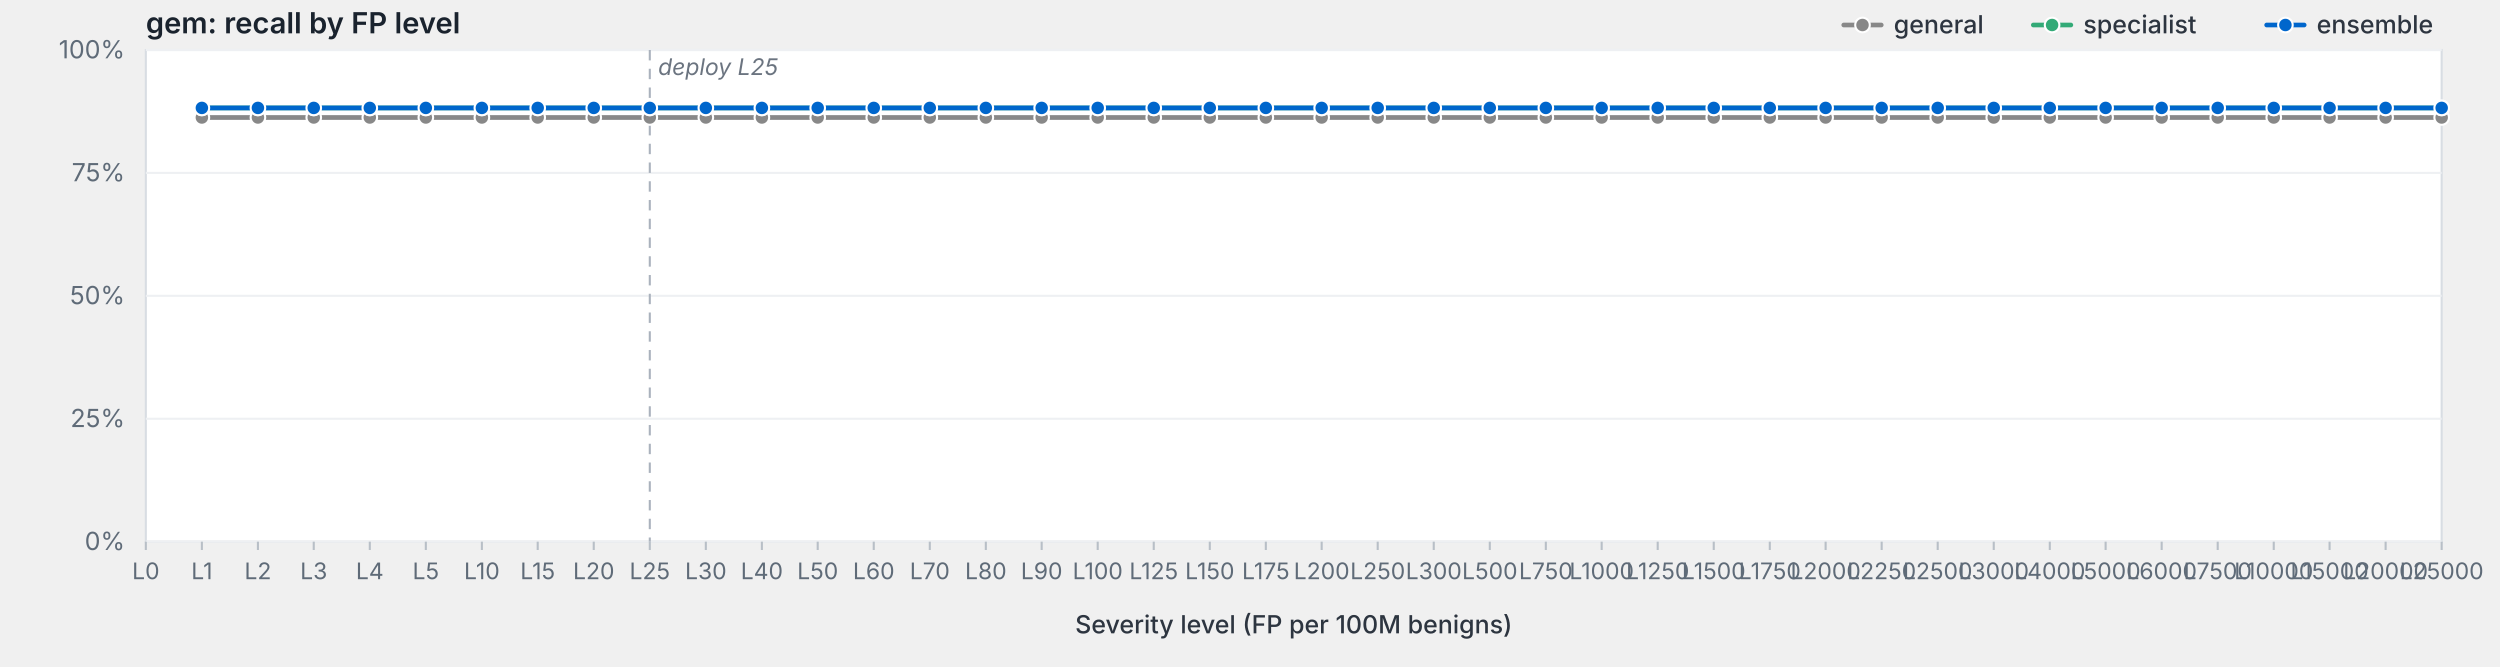
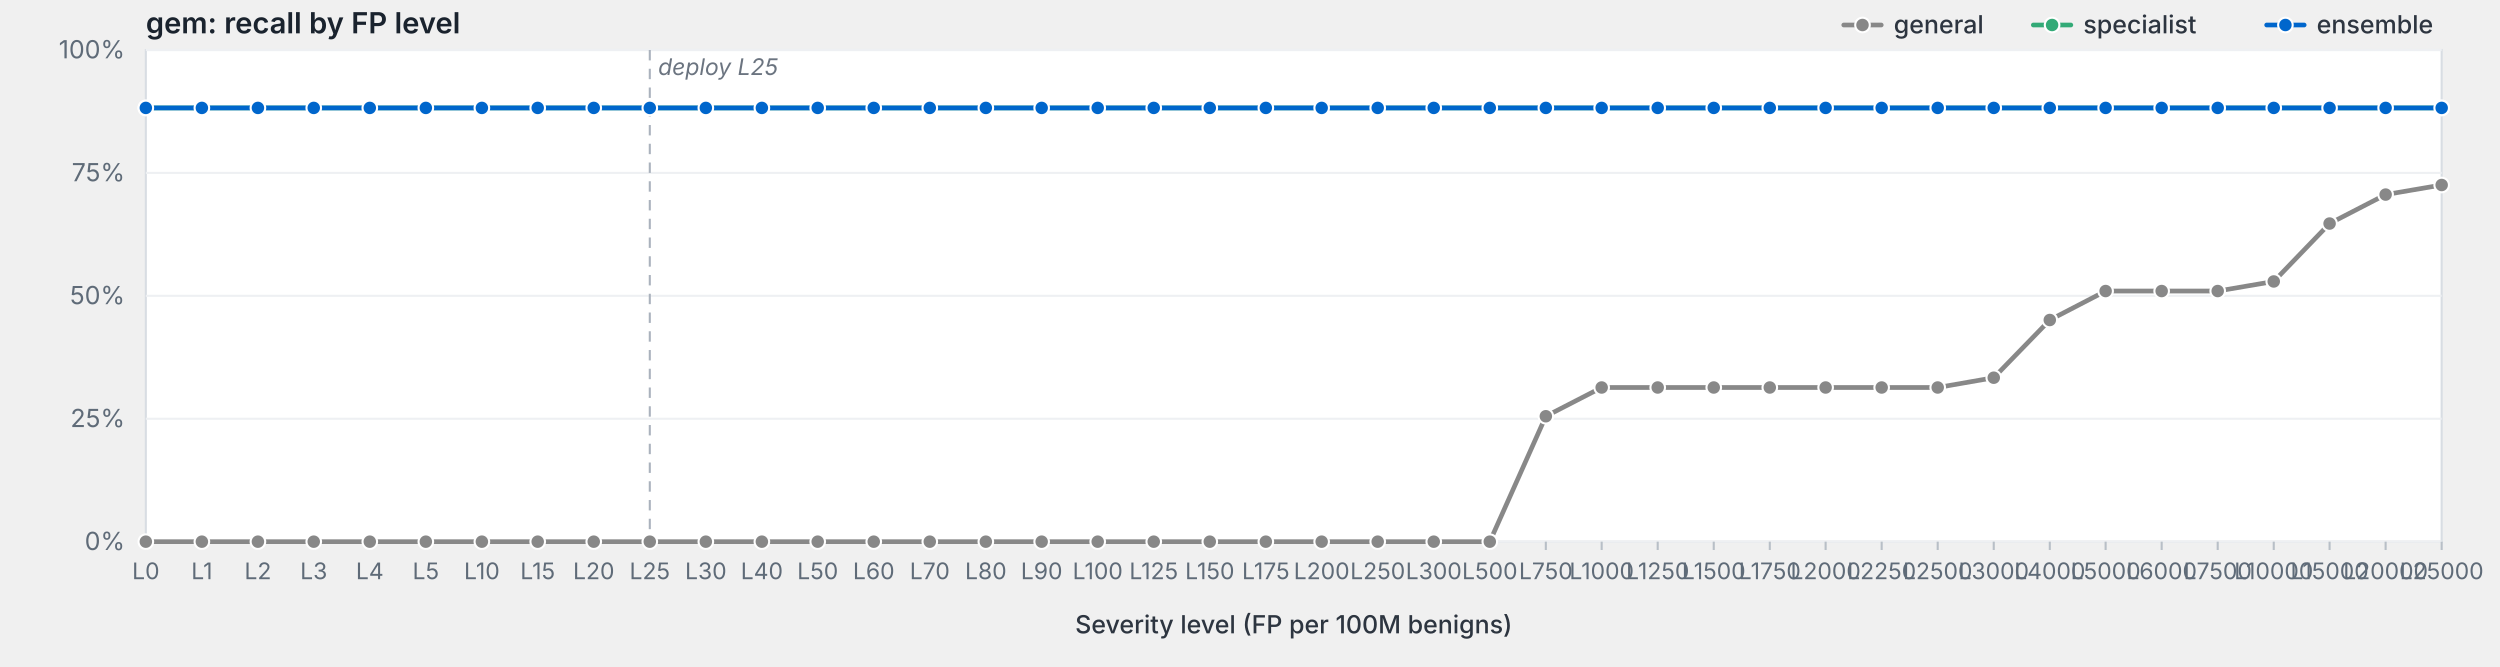
<svg xmlns="http://www.w3.org/2000/svg" viewBox="0 0 1200 320" width="1200" height="320" preserveAspectRatio="xMidYMid meet" role="img" aria-label="gem: recall by FP level">
  <style>svg { background: #fdfdfd; }.frame { fill: #fff; stroke: #d8dde3; stroke-width: 1; }.grid { stroke: #eef0f3; stroke-width: 1; }.tick { stroke: #b8bfc7; stroke-width: 1; }.axis-label { fill: #5f6b78; font-family: -apple-system, BlinkMacSystemFont, "Segoe UI", system-ui, sans-serif; font-size: 12px; }.x-label { fill: #5f6b78; font-family: -apple-system, BlinkMacSystemFont, "Segoe UI", system-ui, sans-serif; font-size: 11px; }.axis-title { fill: #2d3540; font-family: -apple-system, BlinkMacSystemFont, "Segoe UI", system-ui, sans-serif; font-size: 12px; font-weight: 500; }.title { fill: #1a232e; font-family: -apple-system, BlinkMacSystemFont, "Segoe UI", system-ui, sans-serif; font-size: 14px; font-weight: 600; }.deploy-marker { stroke: #aab2bd; stroke-width: 1; stroke-dasharray: 5,4; }.deploy-label { fill: #6b7480; font-family: -apple-system, BlinkMacSystemFont, "Segoe UI", system-ui, sans-serif; font-size: 11px; font-style: italic; }.curve { fill: none; stroke-width: 2.25; stroke-linejoin: round; stroke-linecap: round; }.marker { stroke: #fff; stroke-width: 1; }.legend-text { fill: #2d3540; font-family: -apple-system, BlinkMacSystemFont, "Segoe UI", system-ui, sans-serif; font-size: 12px; font-weight: 500; }</style>
  <text class="title" x="70" y="16">gem: recall by FP level</text>
  <rect class="frame" x="70" y="24" width="1102" height="236" />
  <line class="grid" x1="70" y1="260.0" x2="1172" y2="260.0" />
  <text class="axis-label" x="60" y="264.0" text-anchor="end">0%</text>
  <line class="grid" x1="70" y1="201.0" x2="1172" y2="201.0" />
  <text class="axis-label" x="60" y="205.0" text-anchor="end">25%</text>
  <line class="grid" x1="70" y1="142.0" x2="1172" y2="142.0" />
  <text class="axis-label" x="60" y="146.0" text-anchor="end">50%</text>
  <line class="grid" x1="70" y1="83.0" x2="1172" y2="83.0" />
  <text class="axis-label" x="60" y="87.0" text-anchor="end">75%</text>
  <line class="grid" x1="70" y1="24.0" x2="1172" y2="24.0" />
  <text class="axis-label" x="60" y="28.0" text-anchor="end">100%</text>
  <line class="deploy-marker" x1="311.9" y1="24" x2="311.9" y2="260" />
  <text class="deploy-label" x="315.9" y="36" text-anchor="start">deploy L25</text>
  <line class="tick" x1="70.0" y1="260" x2="70.0" y2="264" />
  <text class="x-label" x="70.0" y="278" text-anchor="middle">L0</text>
  <line class="tick" x1="96.9" y1="260" x2="96.9" y2="264" />
  <text class="x-label" x="96.9" y="278" text-anchor="middle">L1</text>
  <line class="tick" x1="123.8" y1="260" x2="123.8" y2="264" />
  <text class="x-label" x="123.8" y="278" text-anchor="middle">L2</text>
  <line class="tick" x1="150.6" y1="260" x2="150.6" y2="264" />
  <text class="x-label" x="150.6" y="278" text-anchor="middle">L3</text>
  <line class="tick" x1="177.5" y1="260" x2="177.5" y2="264" />
  <text class="x-label" x="177.5" y="278" text-anchor="middle">L4</text>
  <line class="tick" x1="204.4" y1="260" x2="204.4" y2="264" />
  <text class="x-label" x="204.4" y="278" text-anchor="middle">L5</text>
  <line class="tick" x1="231.3" y1="260" x2="231.3" y2="264" />
  <text class="x-label" x="231.3" y="278" text-anchor="middle">L10</text>
  <line class="tick" x1="258.1" y1="260" x2="258.1" y2="264" />
  <text class="x-label" x="258.1" y="278" text-anchor="middle">L15</text>
  <line class="tick" x1="285.0" y1="260" x2="285.0" y2="264" />
  <text class="x-label" x="285.0" y="278" text-anchor="middle">L20</text>
  <line class="tick" x1="311.9" y1="260" x2="311.9" y2="264" />
  <text class="x-label" x="311.9" y="278" text-anchor="middle">L25</text>
  <line class="tick" x1="338.8" y1="260" x2="338.8" y2="264" />
  <text class="x-label" x="338.8" y="278" text-anchor="middle">L30</text>
  <line class="tick" x1="365.7" y1="260" x2="365.7" y2="264" />
  <text class="x-label" x="365.7" y="278" text-anchor="middle">L40</text>
  <line class="tick" x1="392.5" y1="260" x2="392.5" y2="264" />
  <text class="x-label" x="392.5" y="278" text-anchor="middle">L50</text>
  <line class="tick" x1="419.4" y1="260" x2="419.4" y2="264" />
  <text class="x-label" x="419.4" y="278" text-anchor="middle">L60</text>
  <line class="tick" x1="446.3" y1="260" x2="446.3" y2="264" />
  <text class="x-label" x="446.3" y="278" text-anchor="middle">L70</text>
  <line class="tick" x1="473.2" y1="260" x2="473.2" y2="264" />
  <text class="x-label" x="473.2" y="278" text-anchor="middle">L80</text>
  <line class="tick" x1="500.0" y1="260" x2="500.0" y2="264" />
  <text class="x-label" x="500.0" y="278" text-anchor="middle">L90</text>
  <line class="tick" x1="526.9" y1="260" x2="526.9" y2="264" />
  <text class="x-label" x="526.9" y="278" text-anchor="middle">L100</text>
  <line class="tick" x1="553.8" y1="260" x2="553.8" y2="264" />
  <text class="x-label" x="553.8" y="278" text-anchor="middle">L125</text>
  <line class="tick" x1="580.7" y1="260" x2="580.7" y2="264" />
  <text class="x-label" x="580.7" y="278" text-anchor="middle">L150</text>
  <line class="tick" x1="607.6" y1="260" x2="607.6" y2="264" />
  <text class="x-label" x="607.6" y="278" text-anchor="middle">L175</text>
  <line class="tick" x1="634.4" y1="260" x2="634.4" y2="264" />
  <text class="x-label" x="634.4" y="278" text-anchor="middle">L200</text>
  <line class="tick" x1="661.3" y1="260" x2="661.3" y2="264" />
  <text class="x-label" x="661.3" y="278" text-anchor="middle">L250</text>
  <line class="tick" x1="688.2" y1="260" x2="688.2" y2="264" />
  <text class="x-label" x="688.2" y="278" text-anchor="middle">L300</text>
  <line class="tick" x1="715.1" y1="260" x2="715.1" y2="264" />
  <text class="x-label" x="715.1" y="278" text-anchor="middle">L500</text>
  <line class="tick" x1="742.0" y1="260" x2="742.0" y2="264" />
  <text class="x-label" x="742.0" y="278" text-anchor="middle">L750</text>
  <line class="tick" x1="768.8" y1="260" x2="768.8" y2="264" />
  <text class="x-label" x="768.8" y="278" text-anchor="middle">L1000</text>
  <line class="tick" x1="795.7" y1="260" x2="795.7" y2="264" />
  <text class="x-label" x="795.7" y="278" text-anchor="middle">L1250</text>
  <line class="tick" x1="822.6" y1="260" x2="822.6" y2="264" />
  <text class="x-label" x="822.6" y="278" text-anchor="middle">L1500</text>
  <line class="tick" x1="849.5" y1="260" x2="849.5" y2="264" />
  <text class="x-label" x="849.5" y="278" text-anchor="middle">L1750</text>
  <line class="tick" x1="876.3" y1="260" x2="876.3" y2="264" />
  <text class="x-label" x="876.3" y="278" text-anchor="middle">L2000</text>
  <line class="tick" x1="903.2" y1="260" x2="903.2" y2="264" />
  <text class="x-label" x="903.2" y="278" text-anchor="middle">L2250</text>
  <line class="tick" x1="930.1" y1="260" x2="930.1" y2="264" />
  <text class="x-label" x="930.1" y="278" text-anchor="middle">L2500</text>
  <line class="tick" x1="957.0" y1="260" x2="957.0" y2="264" />
  <text class="x-label" x="957.0" y="278" text-anchor="middle">L3000</text>
  <line class="tick" x1="983.9" y1="260" x2="983.9" y2="264" />
  <text class="x-label" x="983.9" y="278" text-anchor="middle">L4000</text>
  <line class="tick" x1="1010.7" y1="260" x2="1010.7" y2="264" />
  <text class="x-label" x="1010.7" y="278" text-anchor="middle">L5000</text>
  <line class="tick" x1="1037.6" y1="260" x2="1037.6" y2="264" />
  <text class="x-label" x="1037.6" y="278" text-anchor="middle">L6000</text>
  <line class="tick" x1="1064.5" y1="260" x2="1064.5" y2="264" />
  <text class="x-label" x="1064.5" y="278" text-anchor="middle">L7500</text>
  <line class="tick" x1="1091.4" y1="260" x2="1091.4" y2="264" />
  <text class="x-label" x="1091.4" y="278" text-anchor="middle">L10000</text>
  <line class="tick" x1="1118.2" y1="260" x2="1118.2" y2="264" />
  <text class="x-label" x="1118.2" y="278" text-anchor="middle">L15000</text>
  <line class="tick" x1="1145.1" y1="260" x2="1145.1" y2="264" />
  <text class="x-label" x="1145.1" y="278" text-anchor="middle">L20000</text>
  <line class="tick" x1="1172.0" y1="260" x2="1172.0" y2="264" />
  <text class="x-label" x="1172.0" y="278" text-anchor="middle">L25000</text>
  <text class="axis-title" x="621.0" y="304" text-anchor="middle">Severity level (FP per 100M benigns)</text>
-   <path class="curve" d="M96.9,56.4 L123.8,56.4 L150.6,56.4 L177.5,56.4 L204.4,56.4 L231.3,56.4 L258.1,56.4 L285.0,56.4 L311.9,56.4 L338.8,56.4 L365.7,56.4 L392.5,56.4 L419.4,56.4 L446.3,56.4 L473.2,56.4 L500.0,56.4 L526.9,56.4 L553.8,56.4 L580.7,56.4 L607.6,56.4 L634.4,56.4 L661.3,56.4 L688.2,56.4 L715.1,56.4 L742.0,56.4 L768.8,56.4 L795.7,56.4 L822.6,56.4 L849.5,56.4 L876.3,56.4 L903.2,56.4 L930.1,56.4 L957.0,56.4 L983.9,56.4 L1010.7,56.4 L1037.6,56.4 L1064.5,56.4 L1091.4,56.4 L1118.2,56.4 L1145.1,56.4 L1172.0,56.4" stroke="#888" />
-   <circle class="marker" cx="96.9" cy="56.4" r="3.5" fill="#888" />
-   <circle class="marker" cx="123.8" cy="56.4" r="3.5" fill="#888" />
-   <circle class="marker" cx="150.6" cy="56.4" r="3.5" fill="#888" />
-   <circle class="marker" cx="177.5" cy="56.4" r="3.5" fill="#888" />
-   <circle class="marker" cx="204.4" cy="56.4" r="3.5" fill="#888" />
-   <circle class="marker" cx="231.3" cy="56.4" r="3.5" fill="#888" />
-   <circle class="marker" cx="258.1" cy="56.4" r="3.5" fill="#888" />
-   <circle class="marker" cx="285.0" cy="56.4" r="3.5" fill="#888" />
-   <circle class="marker" cx="311.9" cy="56.4" r="3.5" fill="#888" />
-   <circle class="marker" cx="338.8" cy="56.4" r="3.5" fill="#888" />
-   <circle class="marker" cx="365.7" cy="56.4" r="3.5" fill="#888" />
-   <circle class="marker" cx="392.5" cy="56.4" r="3.5" fill="#888" />
-   <circle class="marker" cx="419.4" cy="56.4" r="3.5" fill="#888" />
-   <circle class="marker" cx="446.3" cy="56.4" r="3.5" fill="#888" />
-   <circle class="marker" cx="473.2" cy="56.4" r="3.5" fill="#888" />
-   <circle class="marker" cx="500.0" cy="56.4" r="3.5" fill="#888" />
-   <circle class="marker" cx="526.9" cy="56.4" r="3.5" fill="#888" />
-   <circle class="marker" cx="553.8" cy="56.4" r="3.5" fill="#888" />
-   <circle class="marker" cx="580.7" cy="56.4" r="3.5" fill="#888" />
-   <circle class="marker" cx="607.6" cy="56.4" r="3.5" fill="#888" />
-   <circle class="marker" cx="634.4" cy="56.4" r="3.5" fill="#888" />
-   <circle class="marker" cx="661.3" cy="56.4" r="3.5" fill="#888" />
-   <circle class="marker" cx="688.2" cy="56.4" r="3.5" fill="#888" />
-   <circle class="marker" cx="715.1" cy="56.4" r="3.5" fill="#888" />
-   <circle class="marker" cx="742.0" cy="56.4" r="3.5" fill="#888" />
-   <circle class="marker" cx="768.8" cy="56.4" r="3.5" fill="#888" />
-   <circle class="marker" cx="795.7" cy="56.4" r="3.5" fill="#888" />
-   <circle class="marker" cx="822.6" cy="56.4" r="3.5" fill="#888" />
-   <circle class="marker" cx="849.5" cy="56.4" r="3.5" fill="#888" />
-   <circle class="marker" cx="876.3" cy="56.4" r="3.5" fill="#888" />
-   <circle class="marker" cx="903.2" cy="56.4" r="3.5" fill="#888" />
-   <circle class="marker" cx="930.1" cy="56.4" r="3.5" fill="#888" />
-   <circle class="marker" cx="957.0" cy="56.4" r="3.5" fill="#888" />
-   <circle class="marker" cx="983.9" cy="56.4" r="3.5" fill="#888" />
-   <circle class="marker" cx="1010.7" cy="56.4" r="3.5" fill="#888" />
-   <circle class="marker" cx="1037.6" cy="56.4" r="3.5" fill="#888" />
-   <circle class="marker" cx="1064.5" cy="56.4" r="3.5" fill="#888" />
-   <circle class="marker" cx="1091.4" cy="56.4" r="3.5" fill="#888" />
-   <circle class="marker" cx="1118.2" cy="56.4" r="3.5" fill="#888" />
-   <circle class="marker" cx="1145.1" cy="56.4" r="3.5" fill="#888" />
-   <circle class="marker" cx="1172.0" cy="56.4" r="3.5" fill="#888" />
-   <path class="curve" d="M96.9,51.8 L123.8,51.8 L150.6,51.8 L177.5,51.8 L204.4,51.8 L231.3,51.8 L258.1,51.8 L285.0,51.8 L311.9,51.8 L338.8,51.8 L365.7,51.8 L392.5,51.8 L419.4,51.8 L446.3,51.8 L473.2,51.8 L500.0,51.8 L526.9,51.8 L553.8,51.8 L580.7,51.8 L607.6,51.8 L634.4,51.8 L661.3,51.8 L688.2,51.8 L715.1,51.8 L742.0,51.8 L768.8,51.8 L795.7,51.8 L822.6,51.8 L849.5,51.8 L876.3,51.8 L903.2,51.8 L930.1,51.8 L957.0,51.8 L983.9,51.8 L1010.7,51.8 L1037.6,51.8 L1064.5,51.8 L1091.4,51.8 L1118.2,51.8 L1145.1,51.8 L1172.0,51.8" stroke="#3a7" />
+   <path class="curve" d="M70.0,260.0 L96.9,260.0 L123.8,260.0 L150.6,260.0 L177.5,260.0 L204.4,260.0 L231.3,260.0 L258.1,260.0 L285.0,260.0 L311.9,260.0 L338.8,260.0 L365.7,260.0 L392.5,260.0 L419.4,260.0 L446.3,260.0 L473.2,260.0 L500.0,260.0 L526.9,260.0 L553.8,260.0 L580.7,260.0 L607.6,260.0 L634.4,260.0 L661.3,260.0 L688.2,260.0 L715.1,260.0 L742.0,199.8 L768.8,186.0 L795.7,186.0 L822.6,186.0 L849.5,186.0 L876.3,186.0 L903.2,186.0 L930.1,186.0 L957.0,181.3 L983.9,153.6 L1010.7,139.7 L1037.6,139.7 L1064.5,139.7 L1091.4,135.1 L1118.2,107.3 L1145.1,93.4 L1172.0,88.8" stroke="#888" />
+   <circle class="marker" cx="70.0" cy="260.0" r="3.5" fill="#888" />
+   <circle class="marker" cx="96.9" cy="260.0" r="3.5" fill="#888" />
+   <circle class="marker" cx="123.8" cy="260.0" r="3.5" fill="#888" />
+   <circle class="marker" cx="150.6" cy="260.0" r="3.5" fill="#888" />
+   <circle class="marker" cx="177.5" cy="260.0" r="3.5" fill="#888" />
+   <circle class="marker" cx="204.4" cy="260.0" r="3.5" fill="#888" />
+   <circle class="marker" cx="231.3" cy="260.0" r="3.5" fill="#888" />
+   <circle class="marker" cx="258.1" cy="260.0" r="3.5" fill="#888" />
+   <circle class="marker" cx="285.0" cy="260.0" r="3.5" fill="#888" />
+   <circle class="marker" cx="311.9" cy="260.0" r="3.5" fill="#888" />
+   <circle class="marker" cx="338.8" cy="260.0" r="3.5" fill="#888" />
+   <circle class="marker" cx="365.7" cy="260.0" r="3.5" fill="#888" />
+   <circle class="marker" cx="392.5" cy="260.0" r="3.5" fill="#888" />
+   <circle class="marker" cx="419.4" cy="260.0" r="3.5" fill="#888" />
+   <circle class="marker" cx="446.3" cy="260.0" r="3.5" fill="#888" />
+   <circle class="marker" cx="473.2" cy="260.0" r="3.5" fill="#888" />
+   <circle class="marker" cx="500.0" cy="260.0" r="3.5" fill="#888" />
+   <circle class="marker" cx="526.9" cy="260.0" r="3.5" fill="#888" />
+   <circle class="marker" cx="553.8" cy="260.0" r="3.5" fill="#888" />
+   <circle class="marker" cx="580.7" cy="260.0" r="3.5" fill="#888" />
+   <circle class="marker" cx="607.6" cy="260.0" r="3.5" fill="#888" />
+   <circle class="marker" cx="634.4" cy="260.0" r="3.5" fill="#888" />
+   <circle class="marker" cx="661.3" cy="260.0" r="3.5" fill="#888" />
+   <circle class="marker" cx="688.2" cy="260.0" r="3.5" fill="#888" />
+   <circle class="marker" cx="715.1" cy="260.0" r="3.5" fill="#888" />
+   <circle class="marker" cx="742.0" cy="199.8" r="3.5" fill="#888" />
+   <circle class="marker" cx="768.8" cy="186.0" r="3.5" fill="#888" />
+   <circle class="marker" cx="795.7" cy="186.0" r="3.5" fill="#888" />
+   <circle class="marker" cx="822.6" cy="186.0" r="3.5" fill="#888" />
+   <circle class="marker" cx="849.5" cy="186.0" r="3.5" fill="#888" />
+   <circle class="marker" cx="876.3" cy="186.0" r="3.5" fill="#888" />
+   <circle class="marker" cx="903.2" cy="186.0" r="3.5" fill="#888" />
+   <circle class="marker" cx="930.1" cy="186.0" r="3.5" fill="#888" />
+   <circle class="marker" cx="957.0" cy="181.3" r="3.5" fill="#888" />
+   <circle class="marker" cx="983.9" cy="153.6" r="3.5" fill="#888" />
+   <circle class="marker" cx="1010.7" cy="139.7" r="3.5" fill="#888" />
+   <circle class="marker" cx="1037.6" cy="139.7" r="3.5" fill="#888" />
+   <circle class="marker" cx="1064.5" cy="139.7" r="3.5" fill="#888" />
+   <circle class="marker" cx="1091.4" cy="135.1" r="3.5" fill="#888" />
+   <circle class="marker" cx="1118.2" cy="107.3" r="3.5" fill="#888" />
+   <circle class="marker" cx="1145.1" cy="93.4" r="3.5" fill="#888" />
+   <circle class="marker" cx="1172.0" cy="88.8" r="3.5" fill="#888" />
+   <path class="curve" d="M70.0,51.8 L96.9,51.8 L123.8,51.8 L150.6,51.8 L177.5,51.8 L204.4,51.8 L231.3,51.8 L258.1,51.8 L285.0,51.8 L311.9,51.8 L338.8,51.8 L365.7,51.8 L392.5,51.8 L419.4,51.8 L446.3,51.8 L473.2,51.8 L500.0,51.8 L526.9,51.8 L553.8,51.8 L580.7,51.8 L607.6,51.8 L634.4,51.8 L661.3,51.8 L688.2,51.8 L715.1,51.8 L742.0,51.8 L768.8,51.8 L795.7,51.8 L822.6,51.8 L849.5,51.8 L876.3,51.8 L903.2,51.8 L930.1,51.8 L957.0,51.8 L983.9,51.8 L1010.7,51.8 L1037.6,51.8 L1064.5,51.8 L1091.4,51.8 L1118.2,51.8 L1145.1,51.8 L1172.0,51.8" stroke="#3a7" />
+   <circle class="marker" cx="70.0" cy="51.8" r="3.5" fill="#3a7" />
  <circle class="marker" cx="96.9" cy="51.8" r="3.5" fill="#3a7" />
  <circle class="marker" cx="123.8" cy="51.8" r="3.5" fill="#3a7" />
  <circle class="marker" cx="150.6" cy="51.8" r="3.5" fill="#3a7" />
  <circle class="marker" cx="177.5" cy="51.8" r="3.5" fill="#3a7" />
  <circle class="marker" cx="204.4" cy="51.8" r="3.5" fill="#3a7" />
  <circle class="marker" cx="231.3" cy="51.8" r="3.5" fill="#3a7" />
  <circle class="marker" cx="258.1" cy="51.8" r="3.5" fill="#3a7" />
  <circle class="marker" cx="285.0" cy="51.8" r="3.5" fill="#3a7" />
  <circle class="marker" cx="311.9" cy="51.8" r="3.5" fill="#3a7" />
  <circle class="marker" cx="338.8" cy="51.8" r="3.5" fill="#3a7" />
  <circle class="marker" cx="365.7" cy="51.8" r="3.5" fill="#3a7" />
  <circle class="marker" cx="392.5" cy="51.8" r="3.5" fill="#3a7" />
  <circle class="marker" cx="419.4" cy="51.8" r="3.5" fill="#3a7" />
  <circle class="marker" cx="446.3" cy="51.8" r="3.5" fill="#3a7" />
  <circle class="marker" cx="473.2" cy="51.8" r="3.5" fill="#3a7" />
  <circle class="marker" cx="500.0" cy="51.8" r="3.5" fill="#3a7" />
  <circle class="marker" cx="526.9" cy="51.8" r="3.5" fill="#3a7" />
  <circle class="marker" cx="553.8" cy="51.8" r="3.5" fill="#3a7" />
  <circle class="marker" cx="580.7" cy="51.8" r="3.5" fill="#3a7" />
  <circle class="marker" cx="607.6" cy="51.8" r="3.5" fill="#3a7" />
  <circle class="marker" cx="634.4" cy="51.8" r="3.5" fill="#3a7" />
  <circle class="marker" cx="661.3" cy="51.8" r="3.5" fill="#3a7" />
  <circle class="marker" cx="688.2" cy="51.8" r="3.5" fill="#3a7" />
  <circle class="marker" cx="715.1" cy="51.8" r="3.5" fill="#3a7" />
  <circle class="marker" cx="742.0" cy="51.8" r="3.5" fill="#3a7" />
  <circle class="marker" cx="768.8" cy="51.8" r="3.5" fill="#3a7" />
  <circle class="marker" cx="795.7" cy="51.8" r="3.5" fill="#3a7" />
  <circle class="marker" cx="822.6" cy="51.8" r="3.5" fill="#3a7" />
  <circle class="marker" cx="849.5" cy="51.8" r="3.5" fill="#3a7" />
  <circle class="marker" cx="876.3" cy="51.8" r="3.5" fill="#3a7" />
  <circle class="marker" cx="903.2" cy="51.8" r="3.5" fill="#3a7" />
  <circle class="marker" cx="930.1" cy="51.8" r="3.5" fill="#3a7" />
  <circle class="marker" cx="957.0" cy="51.8" r="3.5" fill="#3a7" />
  <circle class="marker" cx="983.9" cy="51.8" r="3.5" fill="#3a7" />
  <circle class="marker" cx="1010.7" cy="51.8" r="3.5" fill="#3a7" />
  <circle class="marker" cx="1037.6" cy="51.8" r="3.5" fill="#3a7" />
  <circle class="marker" cx="1064.5" cy="51.8" r="3.5" fill="#3a7" />
  <circle class="marker" cx="1091.4" cy="51.8" r="3.5" fill="#3a7" />
  <circle class="marker" cx="1118.2" cy="51.8" r="3.5" fill="#3a7" />
  <circle class="marker" cx="1145.1" cy="51.8" r="3.5" fill="#3a7" />
  <circle class="marker" cx="1172.0" cy="51.8" r="3.5" fill="#3a7" />
-   <path class="curve" d="M96.9,51.8 L123.8,51.8 L150.6,51.8 L177.5,51.8 L204.4,51.8 L231.3,51.8 L258.1,51.8 L285.0,51.8 L311.9,51.8 L338.8,51.8 L365.7,51.8 L392.5,51.8 L419.4,51.8 L446.3,51.8 L473.2,51.8 L500.0,51.8 L526.9,51.8 L553.8,51.8 L580.7,51.8 L607.6,51.8 L634.4,51.8 L661.3,51.8 L688.2,51.8 L715.1,51.8 L742.0,51.8 L768.8,51.8 L795.7,51.8 L822.6,51.8 L849.5,51.8 L876.3,51.8 L903.2,51.8 L930.1,51.8 L957.0,51.8 L983.9,51.8 L1010.7,51.8 L1037.6,51.8 L1064.5,51.8 L1091.4,51.8 L1118.2,51.8 L1145.1,51.8 L1172.0,51.8" stroke="#06c" />
+   <path class="curve" d="M70.0,51.8 L96.9,51.8 L123.8,51.8 L150.6,51.8 L177.5,51.8 L204.4,51.8 L231.3,51.8 L258.1,51.8 L285.0,51.8 L311.9,51.8 L338.8,51.8 L365.7,51.8 L392.5,51.8 L419.4,51.8 L446.3,51.8 L473.2,51.8 L500.0,51.8 L526.9,51.8 L553.8,51.8 L580.7,51.8 L607.6,51.8 L634.4,51.8 L661.3,51.8 L688.2,51.8 L715.1,51.8 L742.0,51.8 L768.8,51.8 L795.7,51.8 L822.6,51.8 L849.5,51.8 L876.3,51.8 L903.2,51.8 L930.1,51.8 L957.0,51.8 L983.9,51.8 L1010.7,51.8 L1037.6,51.8 L1064.5,51.8 L1091.4,51.8 L1118.2,51.8 L1145.1,51.8 L1172.0,51.8" stroke="#06c" />
+   <circle class="marker" cx="70.0" cy="51.8" r="3.5" fill="#06c" />
  <circle class="marker" cx="96.9" cy="51.8" r="3.5" fill="#06c" />
  <circle class="marker" cx="123.8" cy="51.8" r="3.5" fill="#06c" />
  <circle class="marker" cx="150.6" cy="51.8" r="3.5" fill="#06c" />
  <circle class="marker" cx="177.5" cy="51.8" r="3.5" fill="#06c" />
  <circle class="marker" cx="204.4" cy="51.8" r="3.5" fill="#06c" />
  <circle class="marker" cx="231.3" cy="51.8" r="3.5" fill="#06c" />
  <circle class="marker" cx="258.1" cy="51.8" r="3.5" fill="#06c" />
  <circle class="marker" cx="285.0" cy="51.8" r="3.5" fill="#06c" />
  <circle class="marker" cx="311.9" cy="51.8" r="3.5" fill="#06c" />
  <circle class="marker" cx="338.8" cy="51.8" r="3.5" fill="#06c" />
  <circle class="marker" cx="365.7" cy="51.8" r="3.5" fill="#06c" />
  <circle class="marker" cx="392.5" cy="51.8" r="3.5" fill="#06c" />
  <circle class="marker" cx="419.4" cy="51.8" r="3.5" fill="#06c" />
  <circle class="marker" cx="446.3" cy="51.8" r="3.5" fill="#06c" />
  <circle class="marker" cx="473.2" cy="51.8" r="3.5" fill="#06c" />
  <circle class="marker" cx="500.0" cy="51.8" r="3.5" fill="#06c" />
  <circle class="marker" cx="526.9" cy="51.8" r="3.5" fill="#06c" />
  <circle class="marker" cx="553.8" cy="51.8" r="3.5" fill="#06c" />
  <circle class="marker" cx="580.7" cy="51.8" r="3.5" fill="#06c" />
  <circle class="marker" cx="607.6" cy="51.8" r="3.5" fill="#06c" />
  <circle class="marker" cx="634.4" cy="51.8" r="3.5" fill="#06c" />
  <circle class="marker" cx="661.3" cy="51.8" r="3.5" fill="#06c" />
  <circle class="marker" cx="688.2" cy="51.8" r="3.5" fill="#06c" />
  <circle class="marker" cx="715.1" cy="51.8" r="3.5" fill="#06c" />
  <circle class="marker" cx="742.0" cy="51.8" r="3.5" fill="#06c" />
  <circle class="marker" cx="768.8" cy="51.8" r="3.5" fill="#06c" />
  <circle class="marker" cx="795.7" cy="51.8" r="3.5" fill="#06c" />
  <circle class="marker" cx="822.6" cy="51.8" r="3.5" fill="#06c" />
  <circle class="marker" cx="849.5" cy="51.8" r="3.5" fill="#06c" />
  <circle class="marker" cx="876.3" cy="51.8" r="3.5" fill="#06c" />
  <circle class="marker" cx="903.2" cy="51.8" r="3.5" fill="#06c" />
  <circle class="marker" cx="930.1" cy="51.8" r="3.5" fill="#06c" />
  <circle class="marker" cx="957.0" cy="51.8" r="3.5" fill="#06c" />
  <circle class="marker" cx="983.9" cy="51.8" r="3.5" fill="#06c" />
  <circle class="marker" cx="1010.7" cy="51.8" r="3.5" fill="#06c" />
  <circle class="marker" cx="1037.6" cy="51.8" r="3.5" fill="#06c" />
  <circle class="marker" cx="1064.5" cy="51.8" r="3.5" fill="#06c" />
  <circle class="marker" cx="1091.4" cy="51.8" r="3.5" fill="#06c" />
  <circle class="marker" cx="1118.2" cy="51.8" r="3.5" fill="#06c" />
  <circle class="marker" cx="1145.1" cy="51.8" r="3.5" fill="#06c" />
  <circle class="marker" cx="1172.0" cy="51.8" r="3.5" fill="#06c" />
  <line x1="1088.0" y1="12.0" x2="1106.0" y2="12.0" stroke="#06c" stroke-width="2.25" stroke-linecap="round" />
  <circle cx="1097.0" cy="12.0" r="3.5" fill="#06c" stroke="#fff" stroke-width="1" />
  <text class="legend-text" x="1112.0" y="16.0">ensemble</text>
  <line x1="976.0" y1="12.0" x2="994.0" y2="12.0" stroke="#3a7" stroke-width="2.25" stroke-linecap="round" />
  <circle cx="985.0" cy="12.0" r="3.5" fill="#3a7" stroke="#fff" stroke-width="1" />
  <text class="legend-text" x="1000.0" y="16.0">specialist</text>
  <line x1="885.0" y1="12.0" x2="903.0" y2="12.0" stroke="#888" stroke-width="2.25" stroke-linecap="round" />
  <circle cx="894.0" cy="12.0" r="3.5" fill="#888" stroke="#fff" stroke-width="1" />
  <text class="legend-text" x="909.0" y="16.0">general</text>
</svg>
